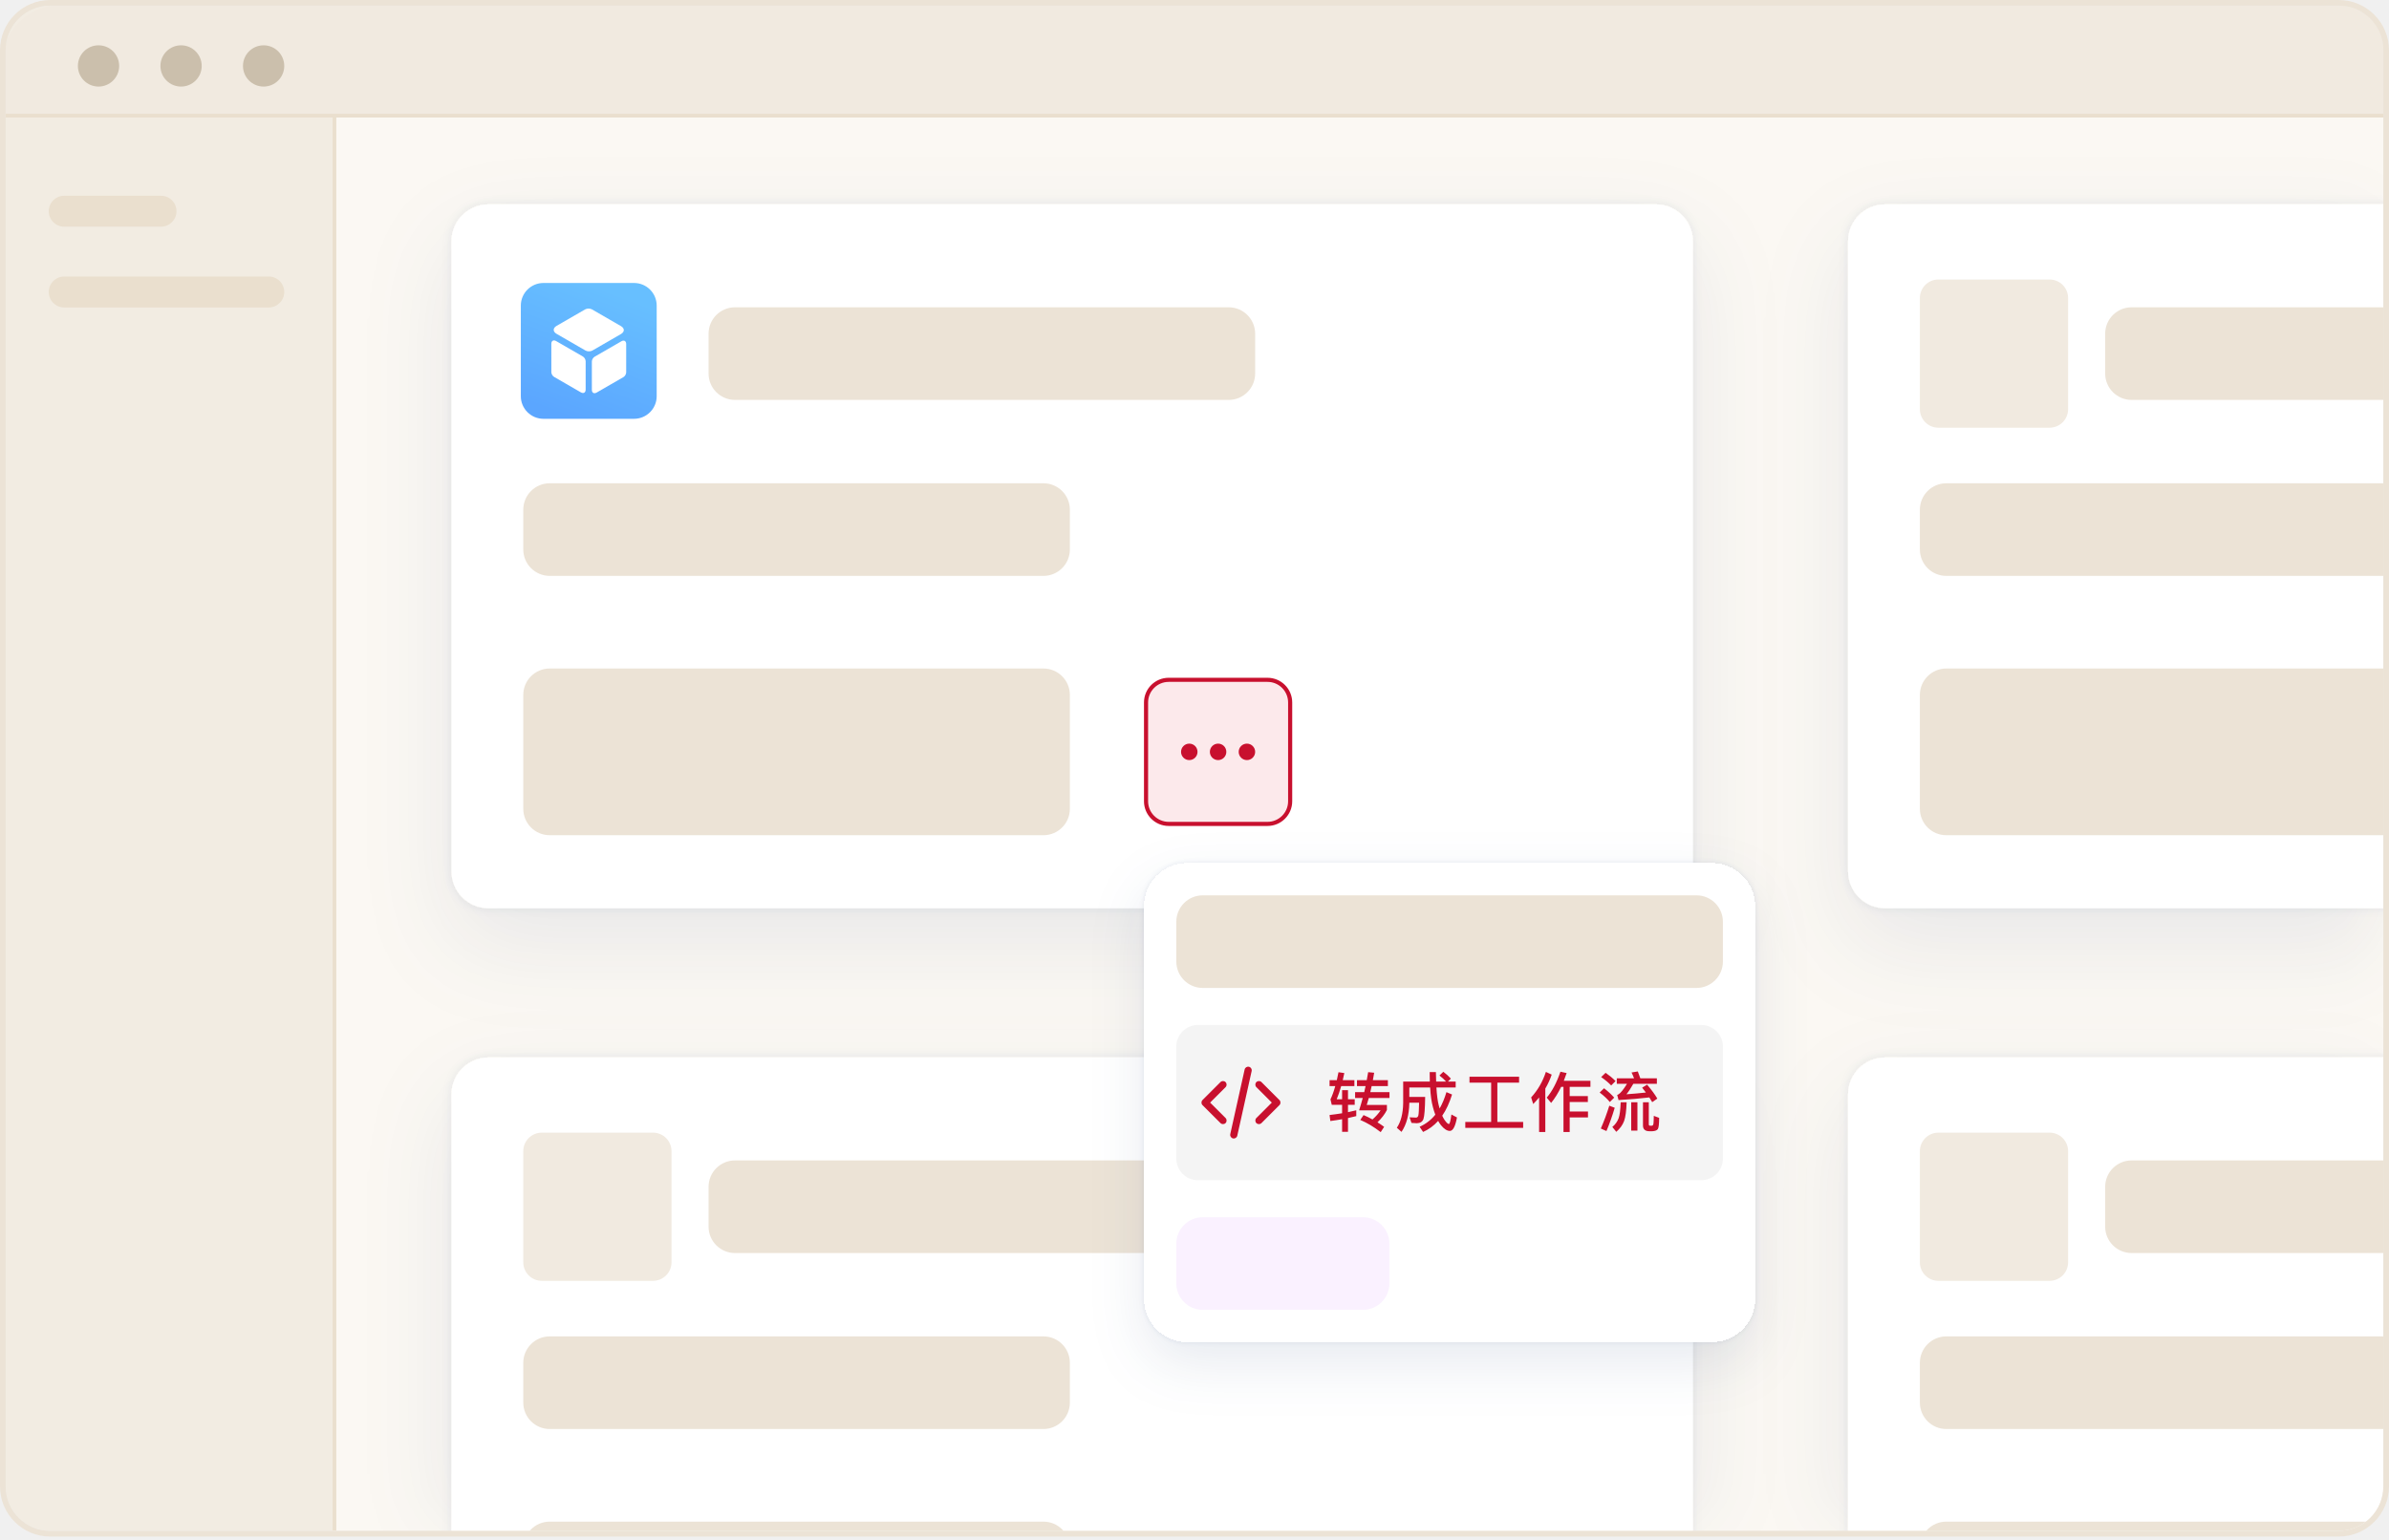
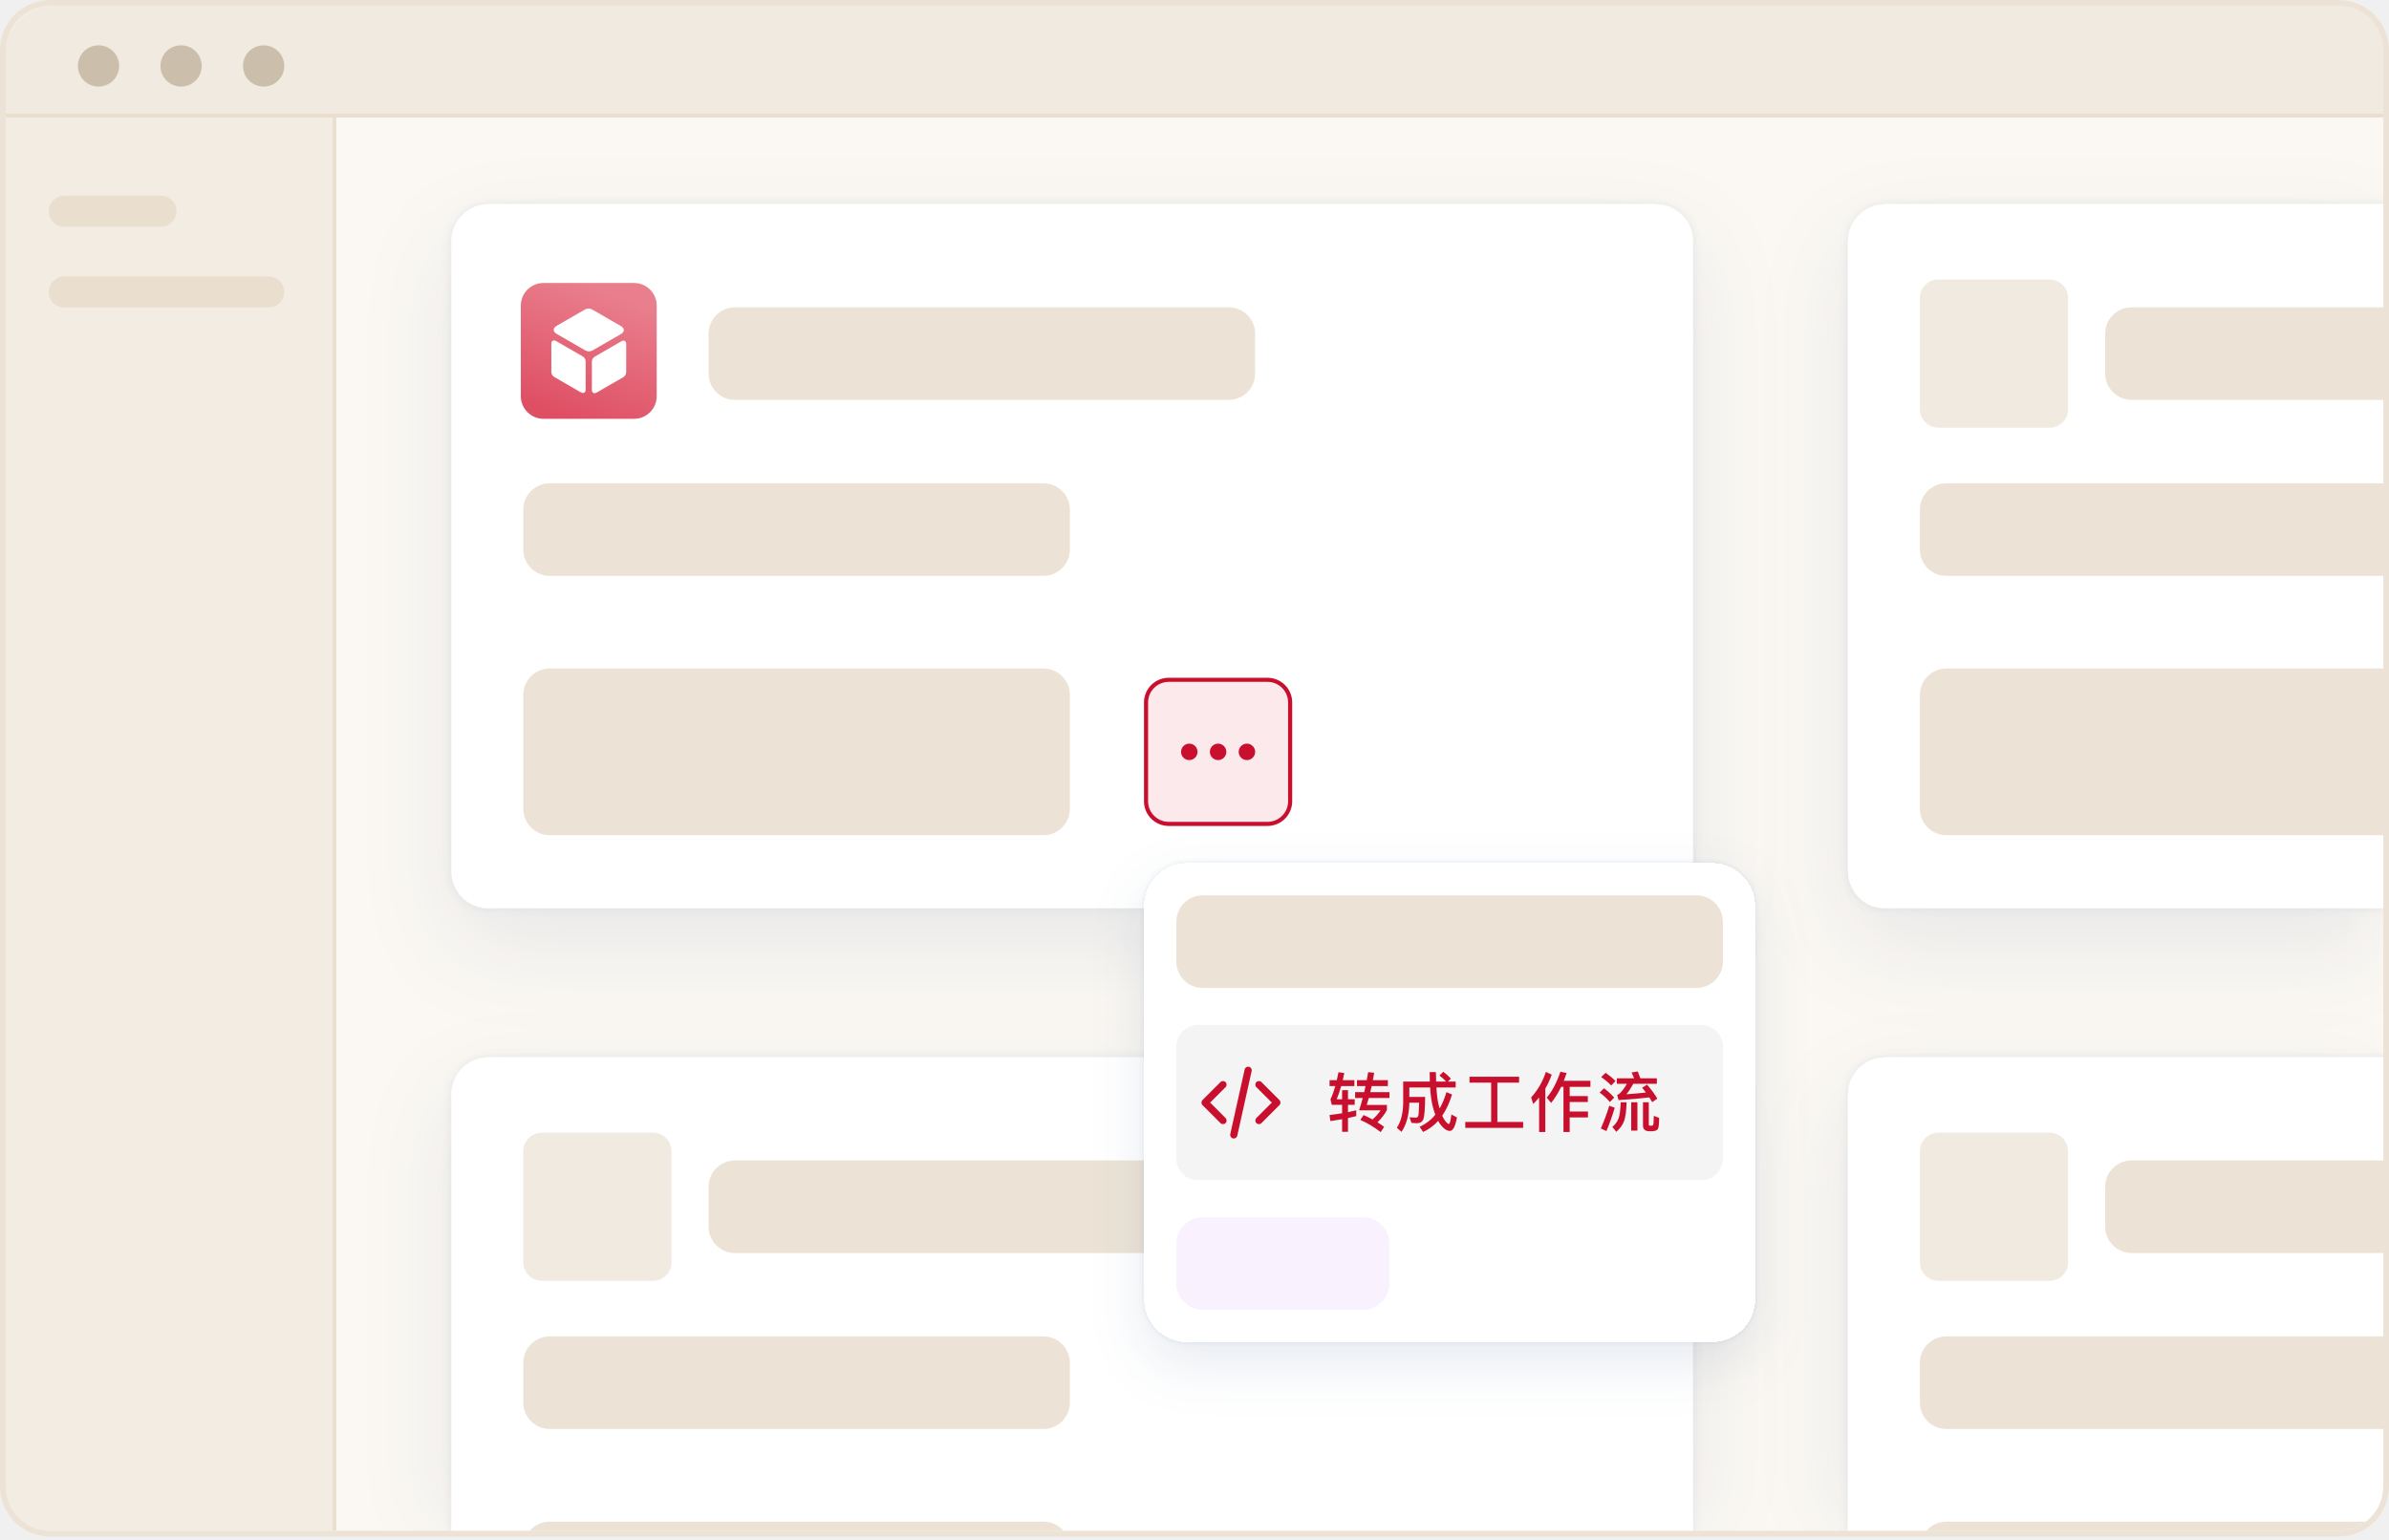
<svg xmlns="http://www.w3.org/2000/svg" width="422" height="272" viewBox="0 0 422 272" fill="none">
  <g clip-path="url(#clip0_26778_139822)">
    <rect x="1" y="1" width="420" height="269.5" rx="7.875" fill="#F2ECE2" />
    <g clip-path="url(#clip1_26778_139822)">
      <mask id="path-3-inside-1_26778_139822" fill="white">
        <path d="M58.75 20.112H421V270.8H58.75V20.112Z" />
      </mask>
      <path d="M58.75 20.112H421V270.8H58.75V20.112Z" fill="#FBF8F3" />
      <g filter="url(#filter0_dd_26778_139822)">
        <rect x="79.75" y="36.112" width="219.288" height="124.372" rx="6.546" fill="white" />
      </g>
      <rect x="92" y="50" width="24" height="24" rx="4" fill="url(#paint0_linear_26778_139822)" />
      <path d="M103.36 54.668C103.695 54.475 104.238 54.475 104.572 54.668L109.688 57.622C110.358 58.008 110.358 58.635 109.688 59.022L104.64 61.937C104.305 62.13 103.762 62.13 103.427 61.937L98.311 58.983C97.642 58.596 97.642 57.969 98.311 57.583L103.36 54.668Z" fill="white" />
      <path d="M97.389 60.754C97.389 60.213 97.769 59.993 98.237 60.264L102.967 62.994C103.234 63.149 103.452 63.525 103.452 63.834V68.834C103.452 69.375 103.072 69.595 102.603 69.324L97.874 66.594C97.606 66.439 97.389 66.063 97.389 65.754V60.754Z" fill="white" />
      <path d="M104.548 63.872C104.548 63.563 104.765 63.187 105.033 63.032L109.762 60.301C110.231 60.031 110.611 60.25 110.611 60.791V65.79C110.611 66.1 110.394 66.476 110.126 66.63L105.396 69.361C104.928 69.632 104.548 69.412 104.548 68.871V63.872Z" fill="white" />
      <rect x="125.162" y="54.297" width="96.552" height="16.365" rx="4.669" fill="#ECE3D6" />
      <rect x="92.433" y="85.391" width="96.552" height="16.365" rx="4.669" fill="#ECE3D6" />
      <rect x="92.433" y="118.12" width="96.552" height="29.457" rx="4.669" fill="#ECE3D6" />
      <path d="M206.441 120.12H223.896C226.105 120.12 227.897 121.911 227.897 124.121V141.576C227.897 143.785 226.105 145.577 223.896 145.577H206.441C204.232 145.577 202.44 143.785 202.44 141.576V124.121C202.44 121.911 204.232 120.12 206.441 120.12Z" fill="#FCE9EB" />
      <path d="M206.441 120.12H223.896C226.105 120.12 227.897 121.911 227.897 124.121V141.576C227.897 143.785 226.105 145.577 223.896 145.577H206.441C204.232 145.577 202.44 143.785 202.44 141.576V124.121C202.44 121.911 204.232 120.12 206.441 120.12Z" stroke="#C8102E" stroke-width="0.727" />
      <path fill-rule="evenodd" clip-rule="evenodd" d="M210.077 134.303C209.274 134.303 208.623 133.651 208.623 132.848C208.623 132.045 209.274 131.393 210.077 131.393C210.881 131.393 211.532 132.045 211.532 132.848C211.532 133.651 210.881 134.303 210.077 134.303ZM215.169 134.303C214.365 134.303 213.714 133.651 213.714 132.848C213.714 132.045 214.365 131.393 215.169 131.393C215.972 131.393 216.623 132.045 216.623 132.848C216.623 133.651 215.972 134.303 215.169 134.303ZM220.26 134.303C219.457 134.303 218.805 133.651 218.805 132.848C218.805 132.045 219.457 131.393 220.26 131.393C221.063 131.393 221.715 132.045 221.715 132.848C221.715 133.651 221.063 134.303 220.26 134.303Z" fill="#C8102E" />
      <g filter="url(#filter1_dd_26778_139822)">
        <rect x="79.75" y="186.852" width="219.288" height="124.372" rx="6.546" fill="white" />
      </g>
      <rect x="92.433" y="200.128" width="26.184" height="26.184" rx="3.273" fill="#F1EAE0" />
      <rect x="125.162" y="205.037" width="96.552" height="16.365" rx="4.669" fill="#ECE3D6" />
      <rect x="92.433" y="236.13" width="96.552" height="16.365" rx="4.669" fill="#ECE3D6" />
      <rect x="92.433" y="268.86" width="96.552" height="29.457" rx="4.669" fill="#ECE3D6" />
      <path d="M206.441 270.86H223.896C226.105 270.86 227.897 272.652 227.897 274.861V292.316C227.897 294.525 226.105 296.317 223.896 296.317H206.441C204.232 296.317 202.44 294.525 202.44 292.316V274.861C202.44 272.652 204.232 270.86 206.441 270.86Z" fill="#FCE9EB" />
      <path d="M206.441 270.86H223.896C226.105 270.86 227.897 272.652 227.897 274.861V292.316C227.897 294.525 226.105 296.317 223.896 296.317H206.441C204.232 296.317 202.44 294.525 202.44 292.316V274.861C202.44 272.652 204.232 270.86 206.441 270.86Z" stroke="#C8102E" stroke-width="0.727" />
      <g filter="url(#filter2_dd_26778_139822)">
        <rect x="326.449" y="36.112" width="219.288" height="124.372" rx="6.546" fill="white" />
      </g>
      <rect x="339.132" y="49.388" width="26.184" height="26.184" rx="3.273" fill="#F1EAE0" />
      <rect x="371.862" y="54.297" width="96.552" height="16.365" rx="4.669" fill="#ECE3D6" />
      <rect x="339.132" y="85.391" width="96.552" height="16.365" rx="4.669" fill="#ECE3D6" />
      <rect x="339.132" y="118.12" width="96.552" height="29.457" rx="4.669" fill="#ECE3D6" />
      <g filter="url(#filter3_dd_26778_139822)">
        <rect x="326.449" y="186.852" width="219.288" height="124.372" rx="6.546" fill="white" />
      </g>
      <rect x="339.132" y="200.128" width="26.184" height="26.184" rx="3.273" fill="#F1EAE0" />
      <rect x="371.862" y="205.037" width="96.552" height="16.365" rx="4.669" fill="#ECE3D6" />
      <rect x="339.132" y="236.13" width="96.552" height="16.365" rx="4.669" fill="#ECE3D6" />
      <rect x="339.132" y="268.86" width="96.552" height="29.457" rx="4.669" fill="#ECE3D6" />
      <g filter="url(#filter4_dd_26778_139822)">
        <rect x="202.077" y="152.486" width="107.973" height="84.662" rx="7.614" fill="white" shape-rendering="crispEdges" />
        <g clip-path="url(#clip2_26778_139822)">
          <rect x="207.787" y="158.197" width="96.552" height="16.365" rx="4.669" fill="#ECE3D6" />
          <rect x="207.787" y="181.107" width="96.552" height="27.421" rx="3.807" fill="#1F1A17" fill-opacity="0.05" />
          <g clip-path="url(#clip3_26778_139822)">
            <path fill-rule="evenodd" clip-rule="evenodd" d="M220.614 188.488C220.956 188.564 221.172 188.903 221.096 189.245L218.558 200.665C218.482 201.008 218.143 201.223 217.801 201.147C217.459 201.071 217.243 200.732 217.319 200.39L219.857 188.97C219.933 188.628 220.272 188.412 220.614 188.488ZM216.484 191.197C216.732 191.444 216.732 191.846 216.484 192.094L213.76 194.818L216.484 197.541C216.732 197.789 216.732 198.191 216.484 198.439C216.236 198.686 215.834 198.686 215.587 198.439L212.414 195.266C212.167 195.018 212.167 194.617 212.414 194.369L215.587 191.197C215.834 190.949 216.236 190.949 216.484 191.197ZM221.931 191.197C222.179 190.949 222.581 190.949 222.829 191.197L226.001 194.369C226.249 194.617 226.249 195.018 226.001 195.266L222.829 198.439C222.581 198.686 222.179 198.686 221.931 198.439C221.684 198.191 221.684 197.789 221.931 197.541L224.655 194.818L221.931 192.094C221.684 191.846 221.684 191.444 221.931 191.197Z" fill="#C8102E" />
          </g>
          <path d="M237.073 192.628H238.113V194.238H239.3V195.209H238.113V196.511C238.626 196.408 239.118 196.294 239.574 196.18V197.208C239.106 197.322 238.615 197.436 238.113 197.55V199.983H237.073V197.756C236.411 197.87 235.714 197.984 234.995 198.076L234.858 197.013C235.634 196.922 236.377 196.819 237.073 196.705V195.209H235.246L235.018 194.25C235.315 193.633 235.6 192.856 235.863 191.908H234.858V190.858H236.137C236.24 190.412 236.342 189.944 236.434 189.453L237.462 189.601C237.37 190.035 237.279 190.458 237.187 190.858H239.243V191.908H236.913C236.662 192.776 236.399 193.553 236.114 194.238H237.073V192.628ZM239.7 190.858H241.425C241.516 190.39 241.596 189.921 241.676 189.442L242.738 189.544C242.658 190.001 242.578 190.435 242.509 190.858H245.159V191.908H242.292C242.213 192.274 242.133 192.628 242.053 192.971H245.445V194.01H241.79C241.664 194.444 241.539 194.855 241.425 195.232H244.988V196.123C244.622 196.854 244.074 197.573 243.32 198.304C243.731 198.555 244.12 198.829 244.497 199.103L243.891 200.04C242.715 199.126 241.516 198.407 240.282 197.881L240.865 197.025C241.413 197.253 241.938 197.516 242.441 197.801C243.035 197.276 243.514 196.739 243.869 196.191H240.077C240.305 195.494 240.511 194.764 240.716 194.01H239.369V192.971H240.979C241.059 192.605 241.139 192.251 241.219 191.908H239.7V190.858ZM254.954 189.373C255.479 189.773 255.925 190.173 256.29 190.584L255.765 191.109H257.135V192.148H253.732C253.812 193.496 253.949 194.547 254.143 195.289C254.189 195.483 254.246 195.677 254.303 195.86C254.783 195.015 255.182 194.056 255.502 192.971L256.496 193.393C256.039 194.855 255.468 196.111 254.76 197.139C254.886 197.413 255.011 197.642 255.137 197.836C255.479 198.338 255.753 198.601 255.936 198.601C256.085 198.601 256.233 198.041 256.382 196.922L257.364 197.447C257.078 199.023 256.656 199.823 256.108 199.823C255.605 199.823 255.08 199.48 254.531 198.806C254.349 198.578 254.189 198.327 254.04 198.053C253.275 198.909 252.384 199.56 251.379 200.006L250.763 199.092C251.859 198.601 252.784 197.893 253.538 196.956C253.378 196.545 253.241 196.1 253.115 195.62C252.864 194.695 252.704 193.542 252.624 192.148H248.947V193.816H251.745C251.722 195.883 251.619 197.185 251.437 197.733C251.254 198.213 250.865 198.452 250.272 198.464C249.998 198.464 249.678 198.441 249.324 198.407L248.993 197.425C249.449 197.447 249.826 197.47 250.146 197.47C250.352 197.459 250.477 197.333 250.546 197.082C250.614 196.785 250.649 196.031 250.671 194.844H248.947V194.912C248.901 197.025 248.433 198.715 247.565 199.994L246.743 199.263C247.451 198.224 247.828 196.774 247.862 194.912V191.109H252.567C252.544 190.572 252.544 190.013 252.544 189.43H253.641C253.641 190.024 253.664 190.584 253.686 191.109H255.445C255.137 190.766 254.748 190.401 254.269 190.035L254.954 189.373ZM263.401 191.292H259.576V190.252H268.335V191.292H264.498V198.235H269.055V199.286H258.833V198.235H263.401V191.292ZM275.766 192.034C275.241 193.13 274.647 194.078 273.996 194.878L273.219 193.941C274.167 192.834 274.978 191.303 275.64 189.362L276.737 189.601C276.577 190.081 276.406 190.538 276.234 190.972H280.94V192.034H277.274V193.667H280.483V194.718H277.274V196.397H280.506V197.436H277.274V200.017H276.177V192.034H275.766ZM271.872 193.918C271.552 194.307 271.198 194.695 270.832 195.072L270.467 193.907C271.643 192.617 272.511 191.109 273.071 189.396L274.099 189.876C273.802 190.744 273.425 191.566 272.968 192.342V200.017H271.872V193.918ZM285.904 194.375L285.664 193.462C285.755 193.427 285.835 193.393 285.881 193.37C286.281 193.13 286.783 192.502 287.4 191.497H285.595V190.527H288.645C288.508 190.161 288.359 189.818 288.199 189.499L289.307 189.316C289.455 189.681 289.604 190.081 289.752 190.527H292.676V191.497H288.519C288.062 192.297 287.662 192.913 287.297 193.347C288.439 193.267 289.593 193.165 290.735 193.039C290.518 192.754 290.301 192.468 290.072 192.183L290.952 191.646C291.74 192.582 292.345 193.405 292.756 194.113L291.854 194.741C291.694 194.467 291.523 194.181 291.34 193.907C289.672 194.101 287.857 194.261 285.904 194.375ZM283.62 189.556C284.305 190.035 284.899 190.527 285.378 191.018L284.602 191.794C284.179 191.337 283.585 190.835 282.832 190.31L283.62 189.556ZM283.345 192.285C284.054 192.834 284.659 193.393 285.139 193.941L284.362 194.718C283.939 194.193 283.345 193.633 282.569 193.039L283.345 192.285ZM284.271 195.369L285.23 195.734C284.796 197.196 284.305 198.567 283.768 199.846L282.774 199.4C283.345 198.087 283.848 196.739 284.271 195.369ZM288.142 194.764H289.238V199.766H288.142V194.764ZM286.281 194.764H287.331C287.286 196.271 287.137 197.367 286.886 198.076C286.612 198.806 286.144 199.435 285.504 199.983L284.807 199.126C285.333 198.692 285.698 198.178 285.915 197.584C286.121 197.013 286.235 196.077 286.281 194.764ZM291.877 199.88H291.374C290.598 199.88 290.221 199.537 290.221 198.875V194.764H291.249V198.669C291.249 198.795 291.306 198.875 291.42 198.898H291.831C291.979 198.875 292.059 198.715 292.082 198.441C292.105 198.144 292.128 197.71 292.128 197.162L293.076 197.516C293.076 198.589 292.996 199.252 292.847 199.492C292.699 199.72 292.379 199.846 291.877 199.88Z" fill="#C8102E" />
          <rect x="207.787" y="215.074" width="37.639" height="16.365" rx="4.669" fill="#FAF1FF" />
        </g>
      </g>
    </g>
    <path d="M58.75 270.8H59.406V20.112H58.75H58.094V270.8H58.75Z" fill="#EADFCE" mask="url(#path-3-inside-1_26778_139822)" />
    <rect x="8.611" y="34.586" width="22.566" height="5.468" rx="2.734" fill="#EADFCE" />
    <rect x="8.611" y="48.86" width="41.601" height="5.468" rx="2.734" fill="#EADFCE" />
    <mask id="path-38-inside-2_26778_139822" fill="white">
      <path d="M0.29 11.354C0.29 5.556 4.991 0.854 10.79 0.854H412.133C417.932 0.854 422.633 5.556 422.633 11.354V20.765H0.29V11.354Z" />
    </mask>
    <path d="M0.29 11.354C0.29 5.556 4.991 0.854 10.79 0.854H412.133C417.932 0.854 422.633 5.556 422.633 11.354V20.765H0.29V11.354Z" fill="#F1EAE0" />
    <path d="M0.29 0.854H422.633H0.29ZM422.633 21.421H0.29V20.108H422.633V21.421ZM0.29 20.765V0.854V20.765ZM422.633 0.854V20.765V0.854Z" fill="#EADFCE" mask="url(#path-38-inside-2_26778_139822)" />
    <circle cx="17.404" cy="11.651" r="3.645" fill="#CBBFAC" />
    <circle cx="31.985" cy="11.651" r="3.645" fill="#CBBFAC" />
    <circle cx="46.566" cy="11.651" r="3.645" fill="#CBBFAC" />
  </g>
  <rect x="0.5" y="0.5" width="421" height="270.5" rx="8.375" stroke="#ECE3D6" />
  <defs>
    <filter id="filter0_dd_26778_139822" x="63.385" y="26.293" width="252.018" height="157.102" filterUnits="userSpaceOnUse" color-interpolation-filters="sRGB">
      <feFlood flood-opacity="0" result="BackgroundImageFix" />
      <feColorMatrix in="SourceAlpha" type="matrix" values="0 0 0 0 0 0 0 0 0 0 0 0 0 0 0 0 0 0 127 0" result="hardAlpha" />
      <feOffset />
      <feGaussianBlur stdDeviation="0.818" />
      <feComposite in2="hardAlpha" operator="out" />
      <feColorMatrix type="matrix" values="0 0 0 0 0.075 0 0 0 0 0.2 0 0 0 0 0.42 0 0 0 0.08 0" />
      <feBlend mode="normal" in2="BackgroundImageFix" result="effect1_dropShadow_26778_139822" />
      <feColorMatrix in="SourceAlpha" type="matrix" values="0 0 0 0 0 0 0 0 0 0 0 0 0 0 0 0 0 0 127 0" result="hardAlpha" />
      <feOffset dy="6.546" />
      <feGaussianBlur stdDeviation="8.182" />
      <feColorMatrix type="matrix" values="0 0 0 0 0.075 0 0 0 0 0.2 0 0 0 0 0.42 0 0 0 0.08 0" />
      <feBlend mode="normal" in2="effect1_dropShadow_26778_139822" result="effect2_dropShadow_26778_139822" />
      <feBlend mode="normal" in="SourceGraphic" in2="effect2_dropShadow_26778_139822" result="shape" />
    </filter>
    <filter id="filter1_dd_26778_139822" x="63.385" y="177.033" width="252.018" height="157.102" filterUnits="userSpaceOnUse" color-interpolation-filters="sRGB">
      <feFlood flood-opacity="0" result="BackgroundImageFix" />
      <feColorMatrix in="SourceAlpha" type="matrix" values="0 0 0 0 0 0 0 0 0 0 0 0 0 0 0 0 0 0 127 0" result="hardAlpha" />
      <feOffset />
      <feGaussianBlur stdDeviation="0.818" />
      <feComposite in2="hardAlpha" operator="out" />
      <feColorMatrix type="matrix" values="0 0 0 0 0.075 0 0 0 0 0.2 0 0 0 0 0.42 0 0 0 0.08 0" />
      <feBlend mode="normal" in2="BackgroundImageFix" result="effect1_dropShadow_26778_139822" />
      <feColorMatrix in="SourceAlpha" type="matrix" values="0 0 0 0 0 0 0 0 0 0 0 0 0 0 0 0 0 0 127 0" result="hardAlpha" />
      <feOffset dy="6.546" />
      <feGaussianBlur stdDeviation="8.182" />
      <feColorMatrix type="matrix" values="0 0 0 0 0.075 0 0 0 0 0.2 0 0 0 0 0.42 0 0 0 0.08 0" />
      <feBlend mode="normal" in2="effect1_dropShadow_26778_139822" result="effect2_dropShadow_26778_139822" />
      <feBlend mode="normal" in="SourceGraphic" in2="effect2_dropShadow_26778_139822" result="shape" />
    </filter>
    <filter id="filter2_dd_26778_139822" x="310.084" y="26.293" width="252.018" height="157.102" filterUnits="userSpaceOnUse" color-interpolation-filters="sRGB">
      <feFlood flood-opacity="0" result="BackgroundImageFix" />
      <feColorMatrix in="SourceAlpha" type="matrix" values="0 0 0 0 0 0 0 0 0 0 0 0 0 0 0 0 0 0 127 0" result="hardAlpha" />
      <feOffset />
      <feGaussianBlur stdDeviation="0.818" />
      <feComposite in2="hardAlpha" operator="out" />
      <feColorMatrix type="matrix" values="0 0 0 0 0.075 0 0 0 0 0.2 0 0 0 0 0.42 0 0 0 0.08 0" />
      <feBlend mode="normal" in2="BackgroundImageFix" result="effect1_dropShadow_26778_139822" />
      <feColorMatrix in="SourceAlpha" type="matrix" values="0 0 0 0 0 0 0 0 0 0 0 0 0 0 0 0 0 0 127 0" result="hardAlpha" />
      <feOffset dy="6.546" />
      <feGaussianBlur stdDeviation="8.182" />
      <feColorMatrix type="matrix" values="0 0 0 0 0.075 0 0 0 0 0.2 0 0 0 0 0.42 0 0 0 0.08 0" />
      <feBlend mode="normal" in2="effect1_dropShadow_26778_139822" result="effect2_dropShadow_26778_139822" />
      <feBlend mode="normal" in="SourceGraphic" in2="effect2_dropShadow_26778_139822" result="shape" />
    </filter>
    <filter id="filter3_dd_26778_139822" x="310.084" y="177.033" width="252.018" height="157.102" filterUnits="userSpaceOnUse" color-interpolation-filters="sRGB">
      <feFlood flood-opacity="0" result="BackgroundImageFix" />
      <feColorMatrix in="SourceAlpha" type="matrix" values="0 0 0 0 0 0 0 0 0 0 0 0 0 0 0 0 0 0 127 0" result="hardAlpha" />
      <feOffset />
      <feGaussianBlur stdDeviation="0.818" />
      <feComposite in2="hardAlpha" operator="out" />
      <feColorMatrix type="matrix" values="0 0 0 0 0.075 0 0 0 0 0.2 0 0 0 0 0.42 0 0 0 0.08 0" />
      <feBlend mode="normal" in2="BackgroundImageFix" result="effect1_dropShadow_26778_139822" />
      <feColorMatrix in="SourceAlpha" type="matrix" values="0 0 0 0 0 0 0 0 0 0 0 0 0 0 0 0 0 0 127 0" result="hardAlpha" />
      <feOffset dy="6.546" />
      <feGaussianBlur stdDeviation="8.182" />
      <feColorMatrix type="matrix" values="0 0 0 0 0.075 0 0 0 0 0.2 0 0 0 0 0.42 0 0 0 0.08 0" />
      <feBlend mode="normal" in2="effect1_dropShadow_26778_139822" result="effect2_dropShadow_26778_139822" />
      <feBlend mode="normal" in="SourceGraphic" in2="effect2_dropShadow_26778_139822" result="shape" />
    </filter>
    <filter id="filter4_dd_26778_139822" x="192.56" y="146.776" width="127.007" height="103.697" filterUnits="userSpaceOnUse" color-interpolation-filters="sRGB">
      <feFlood flood-opacity="0" result="BackgroundImageFix" />
      <feColorMatrix in="SourceAlpha" type="matrix" values="0 0 0 0 0 0 0 0 0 0 0 0 0 0 0 0 0 0 127 0" result="hardAlpha" />
      <feOffset />
      <feGaussianBlur stdDeviation="0.476" />
      <feComposite in2="hardAlpha" operator="out" />
      <feColorMatrix type="matrix" values="0 0 0 0 0.075 0 0 0 0 0.2 0 0 0 0 0.42 0 0 0 0.1 0" />
      <feBlend mode="normal" in2="BackgroundImageFix" result="effect1_dropShadow_26778_139822" />
      <feColorMatrix in="SourceAlpha" type="matrix" values="0 0 0 0 0 0 0 0 0 0 0 0 0 0 0 0 0 0 127 0" result="hardAlpha" />
      <feOffset dy="3.807" />
      <feGaussianBlur stdDeviation="4.759" />
      <feColorMatrix type="matrix" values="0 0 0 0 0.075 0 0 0 0 0.2 0 0 0 0 0.42 0 0 0 0.1 0" />
      <feBlend mode="normal" in2="effect1_dropShadow_26778_139822" result="effect2_dropShadow_26778_139822" />
      <feBlend mode="normal" in="SourceGraphic" in2="effect2_dropShadow_26778_139822" result="shape" />
    </filter>
    <linearGradient id="paint0_linear_26778_139822" x1="104" y1="50" x2="95.667" y2="72" gradientUnits="userSpaceOnUse">
-       <stop stop-color="#67BFFF" />
-       <stop offset="1" stop-color="#5BA6FF" />
+       <stop stop-color="#E97F8D" />
+       <stop offset="1" stop-color="#DF4F64" />
    </linearGradient>
    <clipPath id="clip0_26778_139822">
      <rect x="1" y="1" width="420" height="269.5" rx="7.875" fill="white" />
    </clipPath>
    <clipPath id="clip1_26778_139822">
      <path d="M58.75 20.112H421V270.8H58.75V20.112Z" fill="white" />
    </clipPath>
    <clipPath id="clip2_26778_139822">
      <rect x="207.787" y="158.197" width="96.552" height="73.242" rx="1.903" fill="white" />
    </clipPath>
    <clipPath id="clip3_26778_139822">
      <rect width="15.227" height="15.227" fill="white" transform="translate(211.594 187.204)" />
    </clipPath>
  </defs>
</svg>
